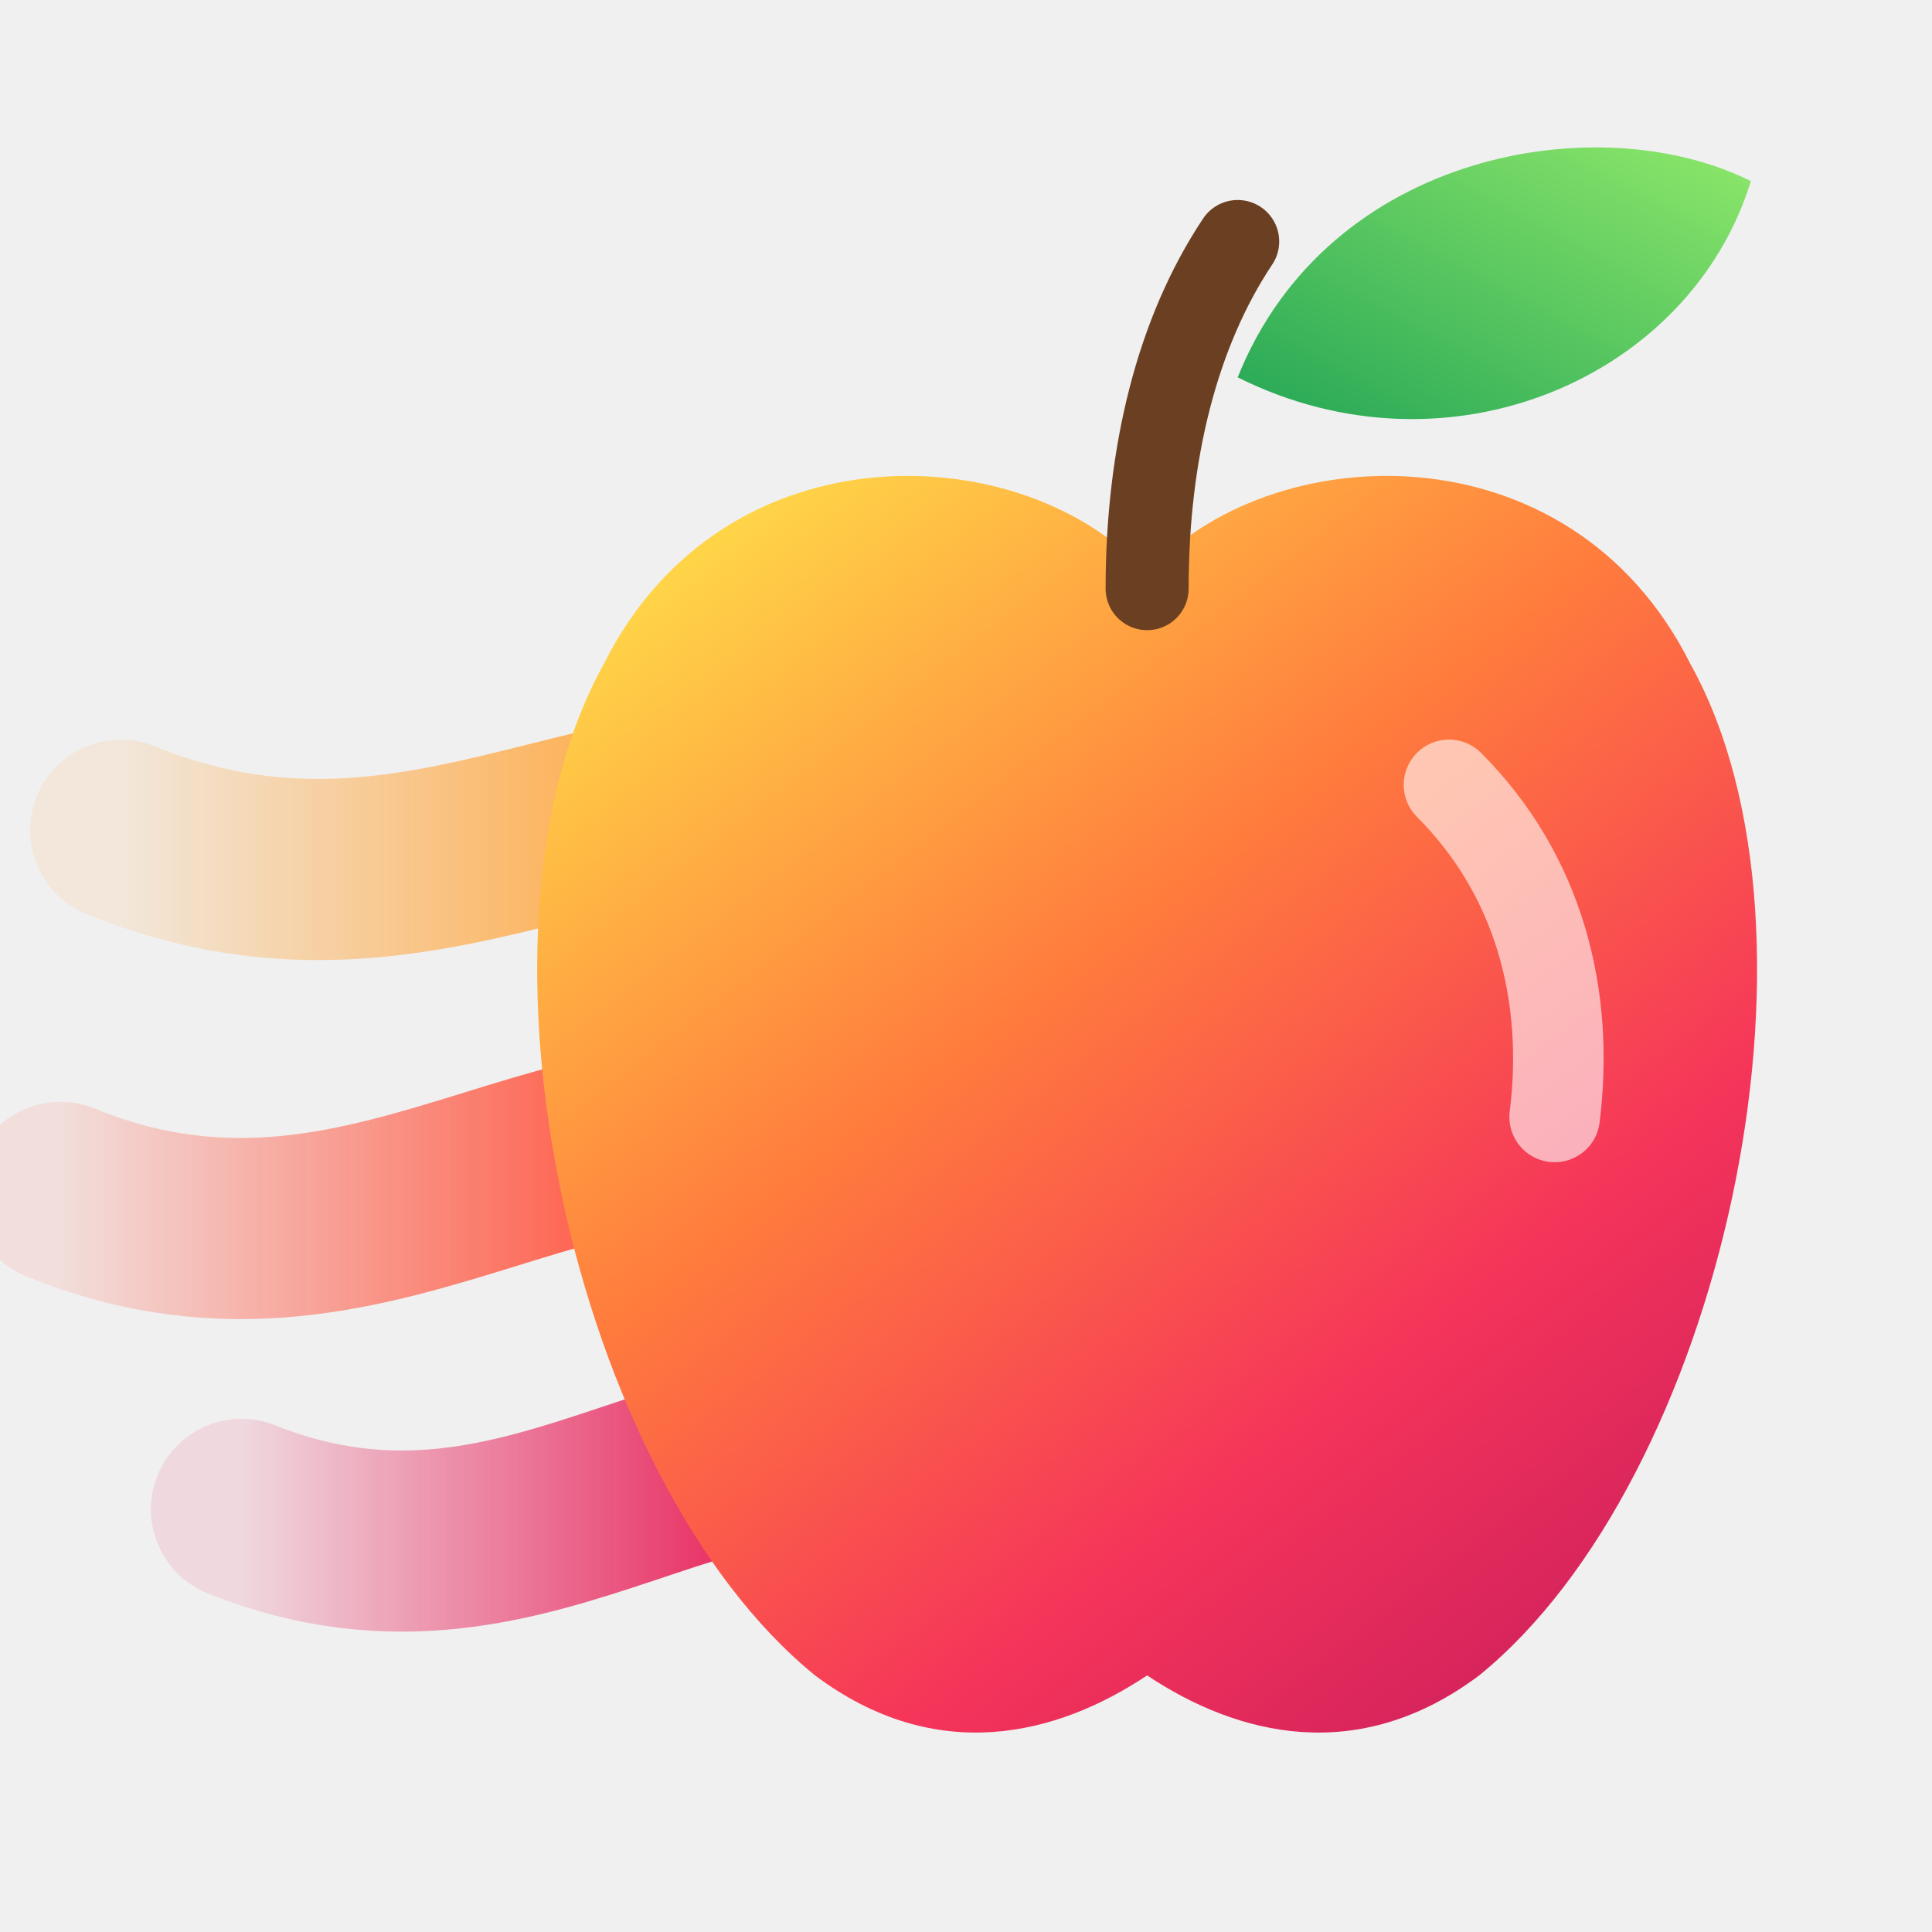
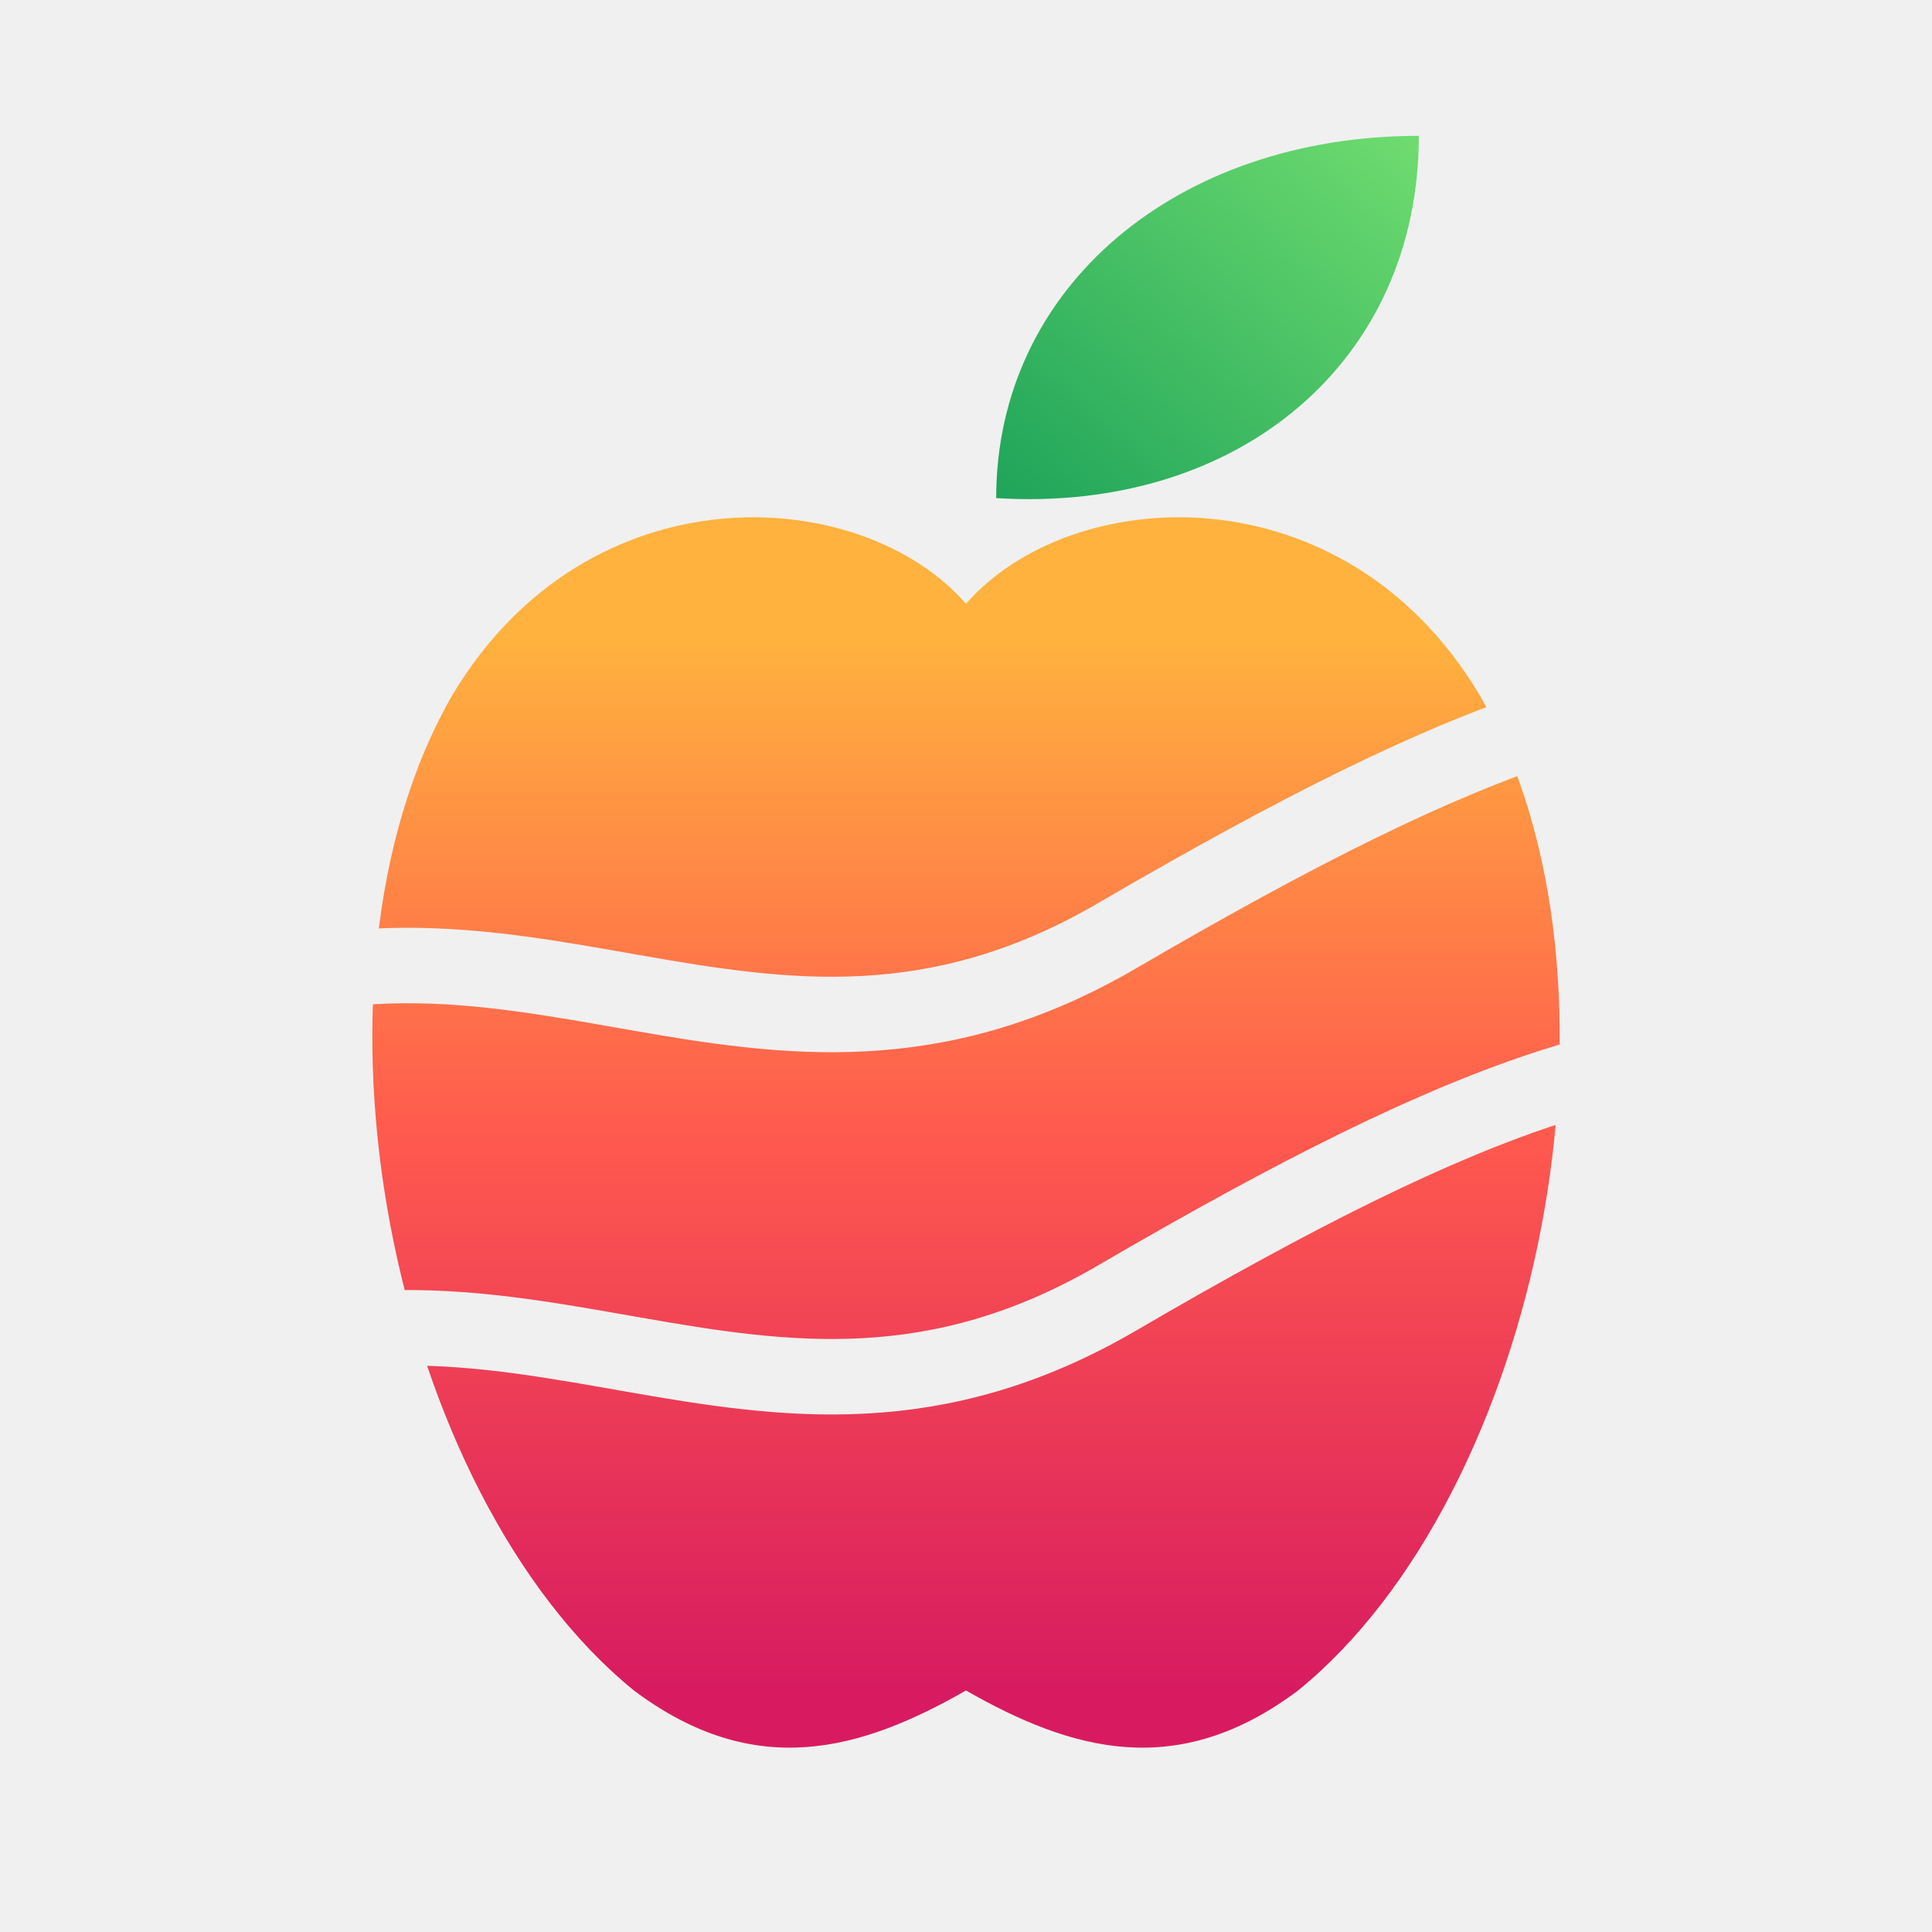
<svg xmlns="http://www.w3.org/2000/svg" viewBox="0 0 128 128">
  <defs>
-     <linearGradient id="skin" x1="0.15" y1="0.05" x2="0.85" y2="1">
-       <stop offset="0" stop-color="#ffd447" />
-       <stop offset="0.38" stop-color="#ff7b3d" />
-       <stop offset="0.72" stop-color="#f5345a" />
-       <stop offset="1" stop-color="#cc1f5c" />
-     </linearGradient>
-     <linearGradient id="t1" x1="1" y1="0" x2="0" y2="0">
-       <stop offset="0.3" stop-color="#ffa63d" />
-       <stop offset="1" stop-color="#ffa63d" stop-opacity="0.12" />
-     </linearGradient>
-     <linearGradient id="t2" x1="1" y1="0" x2="0" y2="0">
-       <stop offset="0.3" stop-color="#ff5a45" />
-       <stop offset="1" stop-color="#ff5a45" stop-opacity="0.12" />
-     </linearGradient>
-     <linearGradient id="t3" x1="1" y1="0" x2="0" y2="0">
-       <stop offset="0.3" stop-color="#e8285e" />
-       <stop offset="1" stop-color="#e8285e" stop-opacity="0.12" />
+     <linearGradient id="skin" x1="0" y1="0" x2="0" y2="1">
+       <stop offset="0.1" stop-color="#ffb23e" />
+       <stop offset="0.5" stop-color="#ff5a4e" />
+       <stop offset="0.95" stop-color="#d81b60" />
    </linearGradient>
    <linearGradient id="leaf" x1="0" y1="1" x2="1" y2="0">
-       <stop offset="0" stop-color="#25a656" />
-       <stop offset="1" stop-color="#8ee86a" />
+       <stop offset="0" stop-color="#1fa45a" />
+       <stop offset="1" stop-color="#6fdc6f" />
    </linearGradient>
-     <clipPath id="body">
-       <path id="apple" d="M76 38 C68 29 48 28 40 44 C30 62 38 98 54 111 C62 117 70 115 76 111 C82 115 90 117 98 111 C114 98 122 62 112 44 C104 28 84 29 76 38 Z" />
-     </clipPath>
+     <mask id="cuts">
+       <rect width="128" height="128" fill="#fff" />
+       <path d="M10 68 C34 56 50 76 74 62 S110 44 124 46" fill="none" stroke="#000" stroke-width="5" stroke-linecap="round" />
+       <path d="M10 92 C34 80 50 100 74 86 S110 68 124 70" fill="none" stroke="#000" stroke-width="5" stroke-linecap="round" />
+     </mask>
  </defs>
-   <path d="M62 56 C44 46 30 64 8 55" fill="none" stroke="url(#t1)" stroke-width="12" stroke-linecap="round" />
-   <path d="M58 78 C40 68 26 88 4 79" fill="none" stroke="url(#t2)" stroke-width="12" stroke-linecap="round" />
-   <path d="M64 98 C48 90 36 108 16 100" fill="none" stroke="url(#t3)" stroke-width="12" stroke-linecap="round" />
-   <use href="#apple" fill="url(#skin)" />
-   <path d="M96 52 C102 58 104 66 103 74" fill="none" stroke="#fff" stroke-opacity="0.6" stroke-width="6" stroke-linecap="round" />
-   <path d="M76 39 C76 30 78 22 82 16" fill="none" stroke="#6b3f22" stroke-width="5.5" stroke-linecap="round" />
-   <path d="M82 25 C88 10 106 7 116 12 C112 25 96 32 82 25 Z" fill="url(#leaf)" />
+   <path mask="url(#cuts)" fill="url(#skin)" d="M64 40 C57 32 39 31 30 46 C19 65 26 99 42 112 C50 118 57 116 64 112 C71 116 78 118 86 112 C102 99 109 65 98 46 C89 31 71 32 64 40 Z" />
+   <path fill="url(#leaf)" d="M66 33 C66 19 78 9 94 9 C94 24 82 34 66 33 Z" />
</svg>
